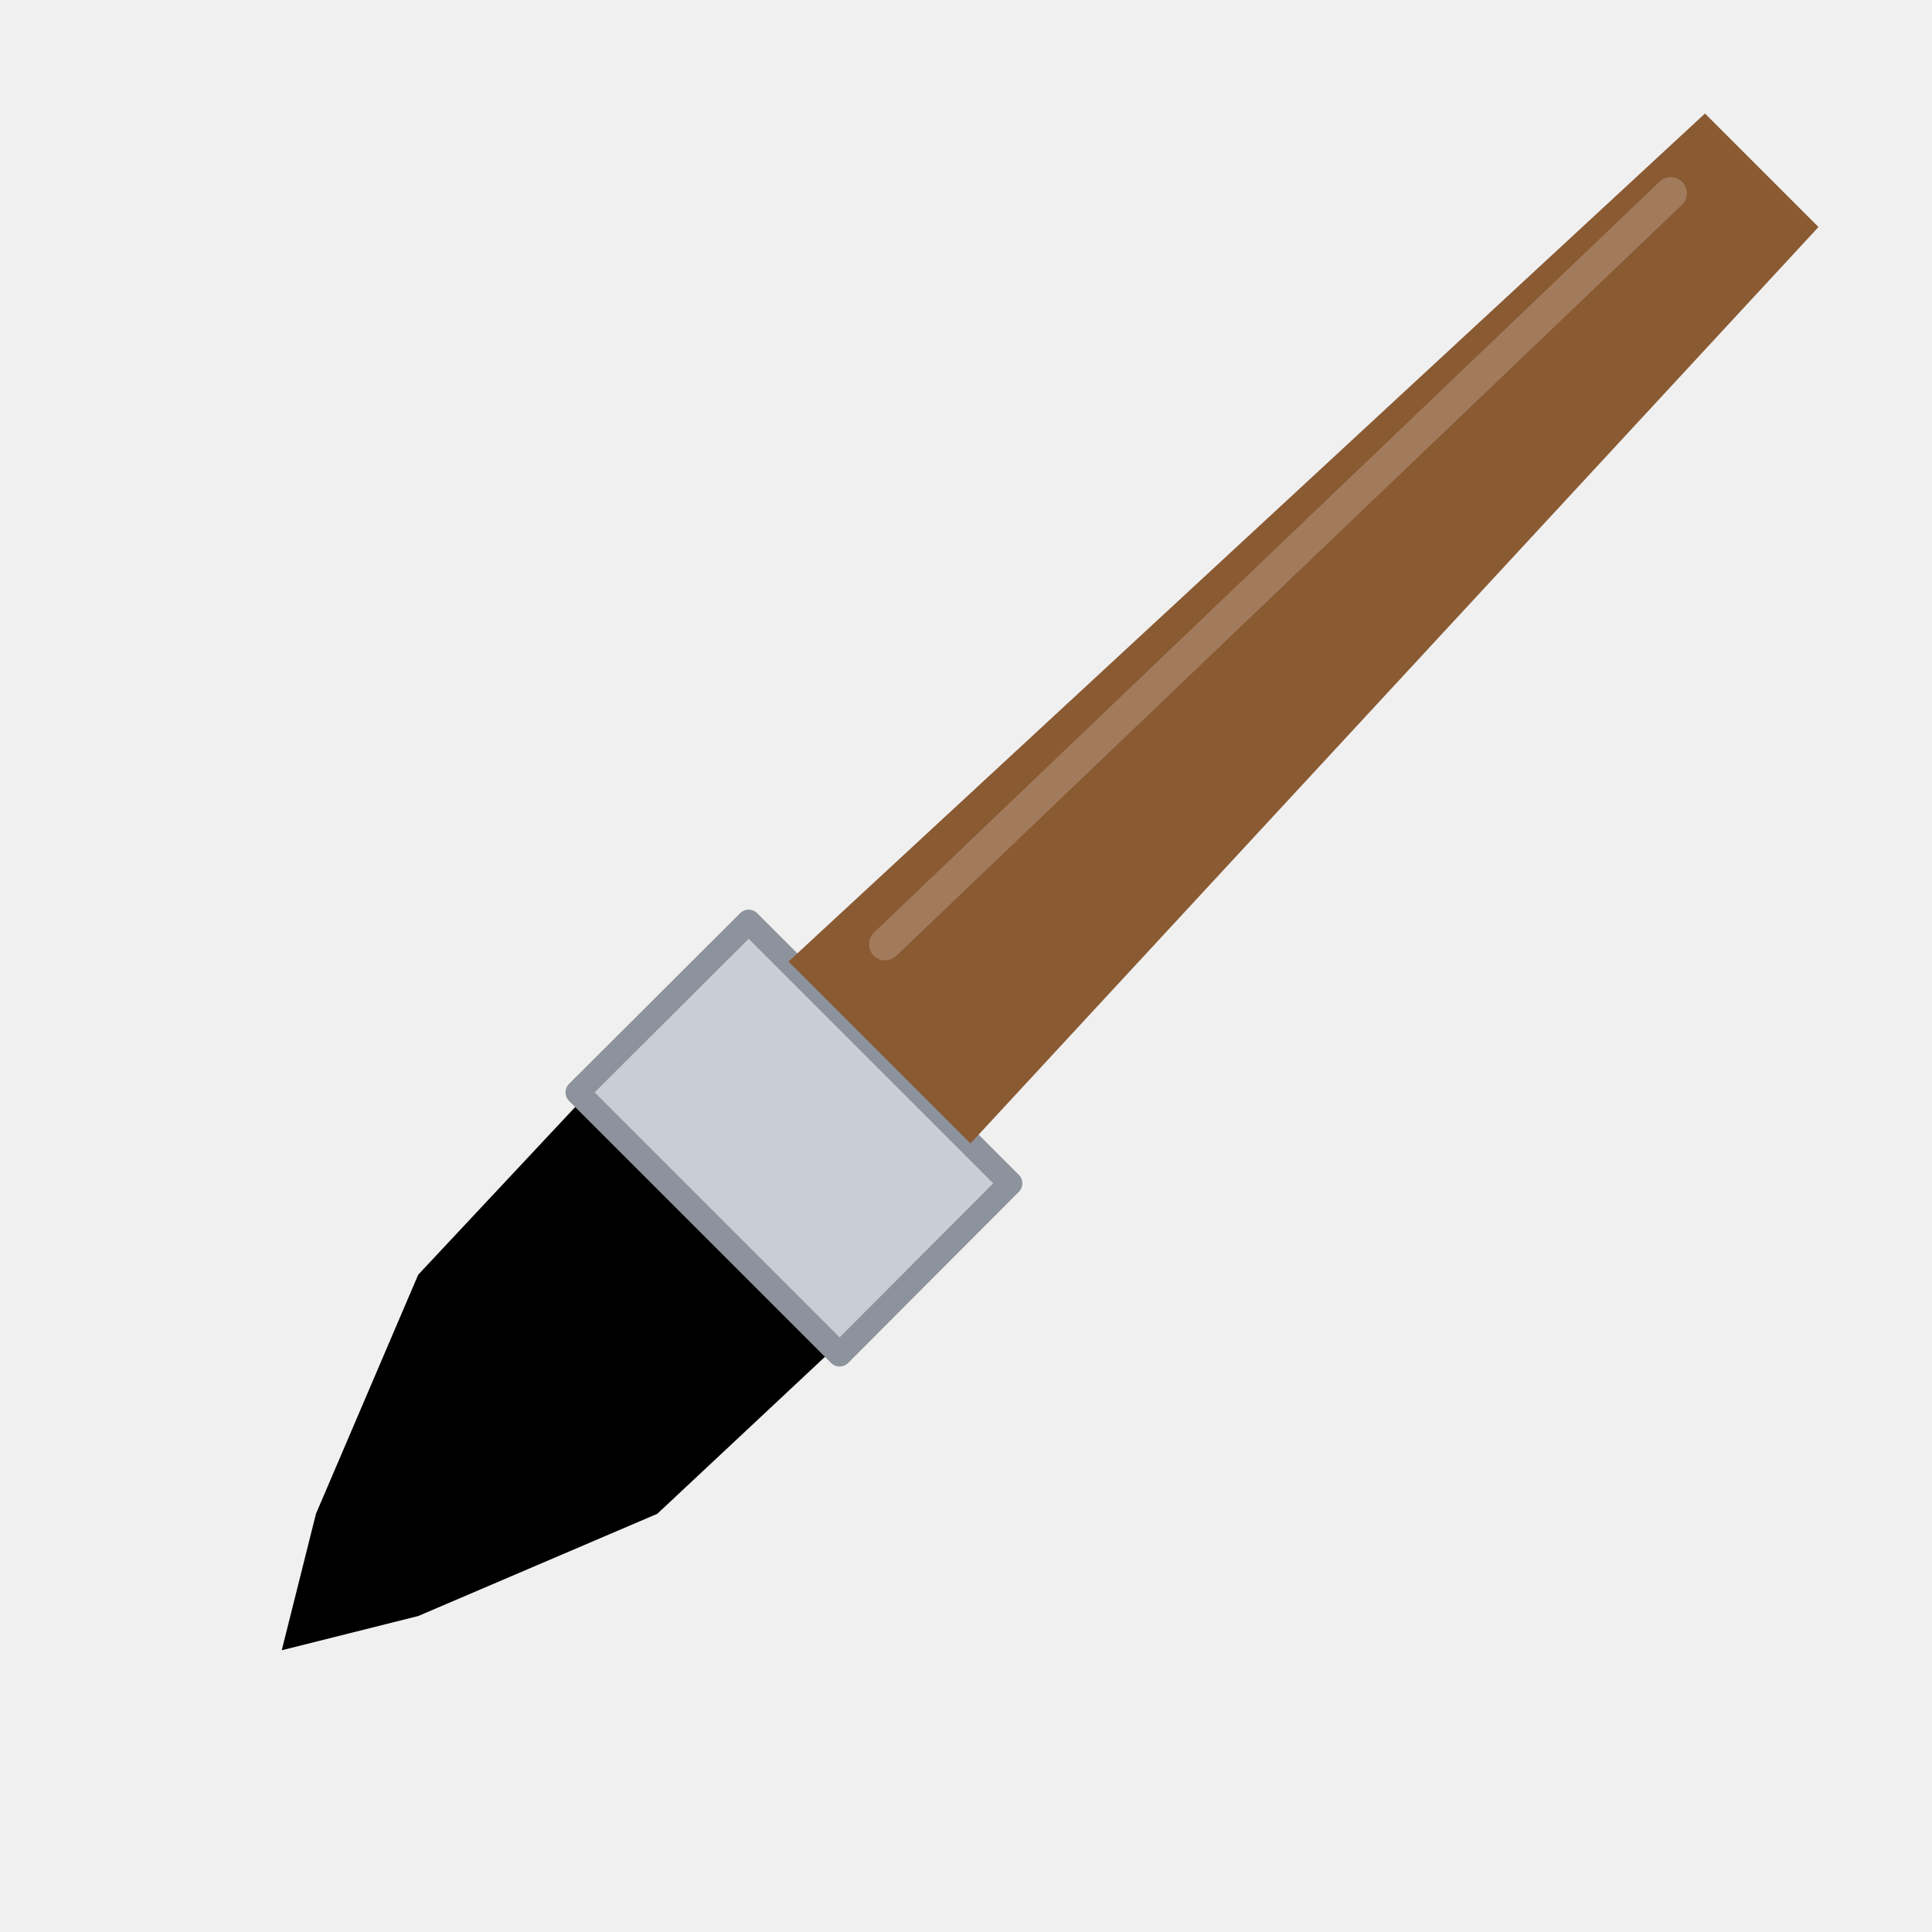
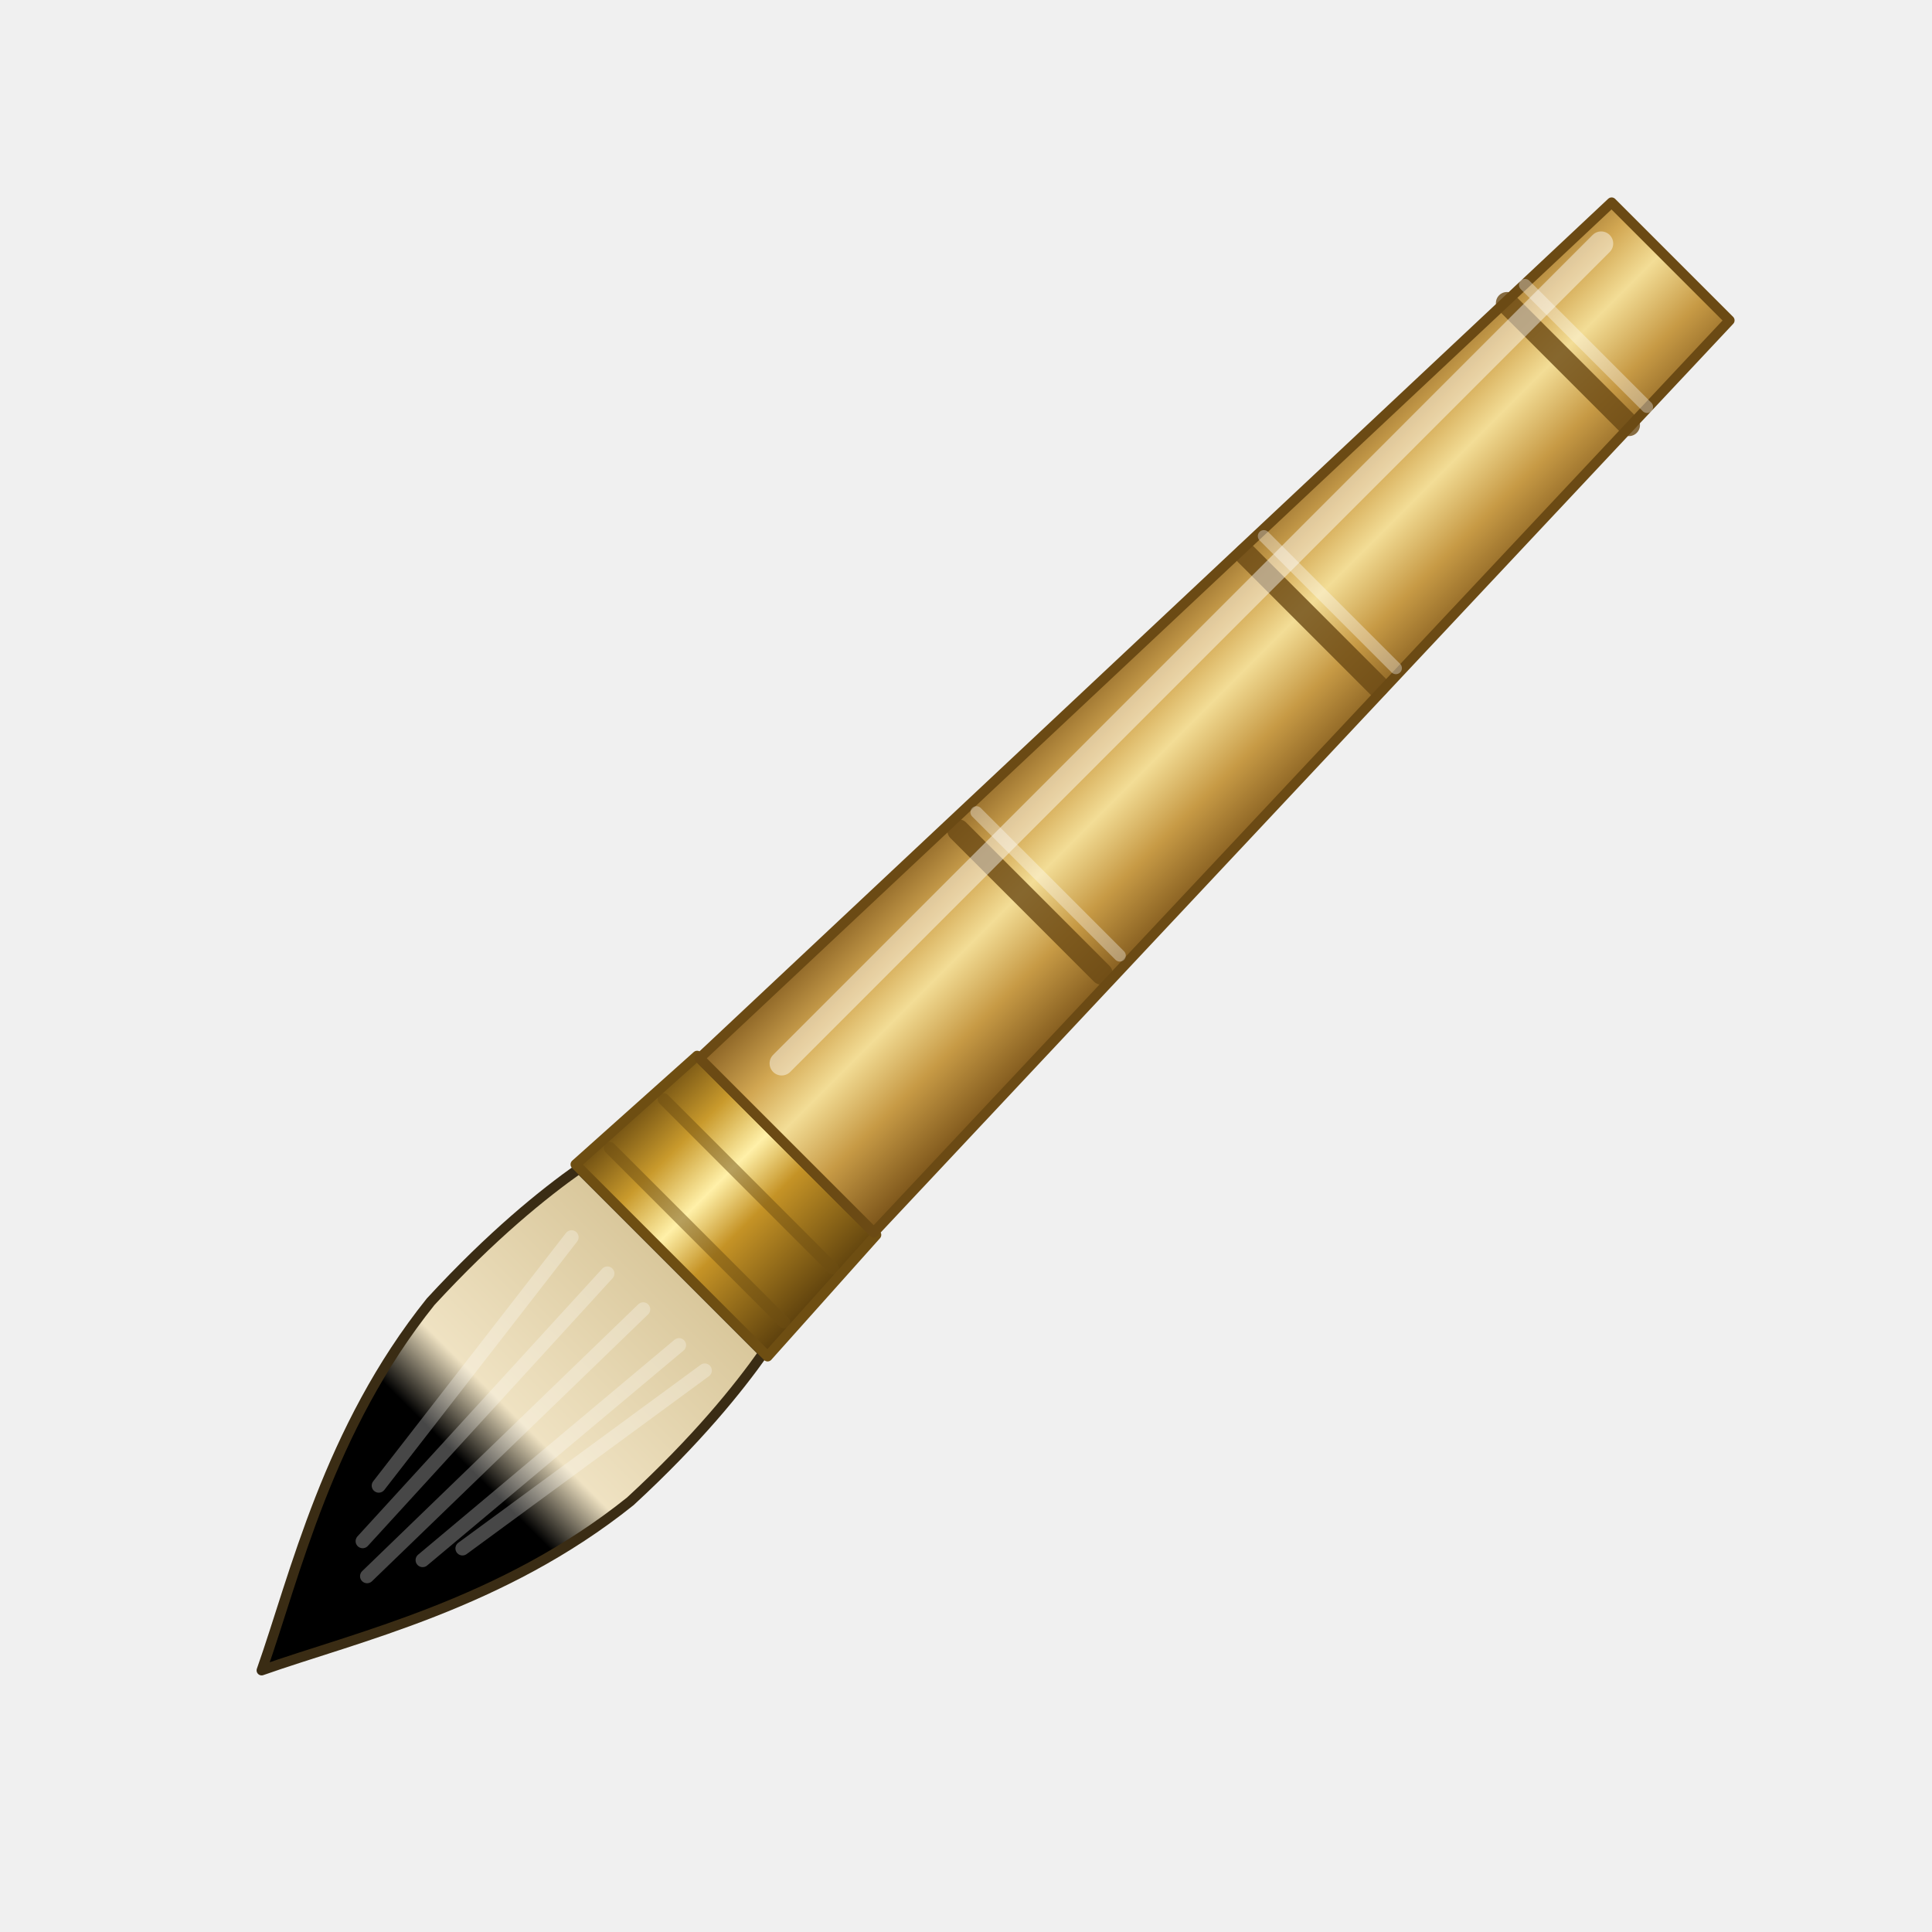
<svg xmlns="http://www.w3.org/2000/svg" viewBox="0 0 48 48" width="48" height="48">
-   <path d="M 7,41 L 7.85,37.61 L 10.39,31.67 L 14.5,27.28 L 20.72,33.5 L 16.33,37.61 L 10.39,40.15 Z" fill="currentColor" />
-   <polygon points="14.35,27.14 18.6,22.9 25.1,29.4 20.86,33.65" fill="#c9ced6" stroke="#8d939d" stroke-width="0.6" stroke-linejoin="round" />
-   <polygon points="19.59,23.89 42.36,2.82 45.18,5.64 24.11,28.41" fill="#8a5a33" />
-   <line x1="21.99" y1="23.46" x2="41.51" y2="4.8" stroke="#ffffff" stroke-width="0.8" stroke-linecap="round" opacity="0.2" />
+   <defs>
+     <linearGradient id="g1" gradientUnits="userSpaceOnUse" x1="6.5" y1="41.5" x2="16.68" y2="31.32">
+       <stop offset="0" stop-color="currentColor" data-shade="-0.35" />
+       <stop offset="0.5" stop-color="currentColor" data-shade="-0.1" />
+       <stop offset="0.62" stop-color="#efe2c2" />
+       <stop offset="1" stop-color="#d9c79b" />
+     </linearGradient>
+     <linearGradient id="g2" gradientUnits="userSpaceOnUse" x1="15.73" y1="27.5" x2="20.5" y2="32.27">
+       <stop offset="0" stop-color="#6e4e12" />
+       <stop offset="0.22" stop-color="#c99a2c" />
+       <stop offset="0.42" stop-color="#fff0a8" />
+       <stop offset="0.6" stop-color="#c59326" />
+       <stop offset="1" stop-color="#5a3e0c" />
+     </linearGradient>
+     <linearGradient id="g3" gradientUnits="userSpaceOnUse" x1="28.52" y1="15.15" x2="32.85" y2="19.48">
+       <stop offset="0" stop-color="#8a6224" />
+       <stop offset="0.25" stop-color="#d2a752" />
+       <stop offset="0.45" stop-color="#f3dd96" />
+       <stop offset="0.7" stop-color="#c79a45" />
+       <stop offset="1" stop-color="#7a5319" />
+     </linearGradient>
+   </defs>
+   <path d="M 6.5,41.5 C 7.33,39.15 8.15,35.52 10.7,32.34 C 12.23,30.68 13.5,29.66 14.39,29.03 L 18.97,33.61 C 18.34,34.5 17.32,35.77 15.66,37.3 C 12.48,39.85 8.85,40.67 6.5,41.5 Z" fill="url(#g1)" stroke="#3a2c14" stroke-width="0.25" stroke-linejoin="round" />
+   <line x1="9.41" y1="36.91" x2="14.2" y2="30.74" stroke="#ffffff" stroke-width="0.35" stroke-linecap="round" opacity="0.28" />
+   <line x1="9.01" y1="38.29" x2="15.09" y2="31.64" stroke="#ffffff" stroke-width="0.35" stroke-linecap="round" opacity="0.28" />
+   <line x1="9.12" y1="39.16" x2="15.98" y2="32.53" stroke="#ffffff" stroke-width="0.35" stroke-linecap="round" opacity="0.28" />
+   <line x1="10.5" y1="38.76" x2="16.87" y2="33.42" stroke="#ffffff" stroke-width="0.35" stroke-linecap="round" opacity="0.28" />
+   <line x1="11.49" y1="38.47" x2="17.51" y2="34.05" stroke="#ffffff" stroke-width="0.35" stroke-linecap="round" opacity="0.28" />
+   <polygon points="14.3,28.93 17.32,26.23 21.77,30.68 19.07,33.7" fill="url(#g2)" stroke="#6e4e12" stroke-width="0.25" stroke-linejoin="round" />
+   <line x1="15.15" y1="28.52" x2="19.48" y2="32.85" stroke="#6e4e12" stroke-width="0.3" stroke-linecap="round" opacity="0.5" />
+   <line x1="16.49" y1="27.31" x2="20.69" y2="31.51" stroke="#6e4e12" stroke-width="0.3" stroke-linecap="round" opacity="0.5" />
+   <polygon points="17.38,26.29 40.04,5.03 42.97,7.96 21.71,30.62" fill="url(#g3)" stroke="#6b4a14" stroke-width="0.25" stroke-linejoin="round" />
+   <line x1="23.81" y1="20.63" x2="27.37" y2="24.19" stroke="#6b4a14" stroke-width="0.55" stroke-linecap="round" opacity="0.8" />
+   <line x1="24.26" y1="20.18" x2="27.82" y2="23.74" stroke="#ffffff" stroke-width="0.3" stroke-linecap="round" opacity="0.35" />
+   <line x1="30.95" y1="13.77" x2="34.23" y2="17.05" stroke="#6b4a14" stroke-width="0.55" stroke-linecap="round" opacity="0.8" />
+   <line x1="31.4" y1="13.32" x2="34.68" y2="16.6" stroke="#ffffff" stroke-width="0.3" stroke-linecap="round" opacity="0.35" />
+   <line x1="37.44" y1="7.53" x2="40.47" y2="10.56" stroke="#6b4a14" stroke-width="0.55" stroke-linecap="round" opacity="0.8" />
+   <line x1="37.89" y1="7.08" x2="40.92" y2="10.11" stroke="#ffffff" stroke-width="0.3" stroke-linecap="round" opacity="0.35" />
+   <line x1="19.42" y1="26.42" x2="39.78" y2="6.05" stroke="#ffffff" stroke-width="0.6" stroke-linecap="round" opacity="0.45" />
</svg>
